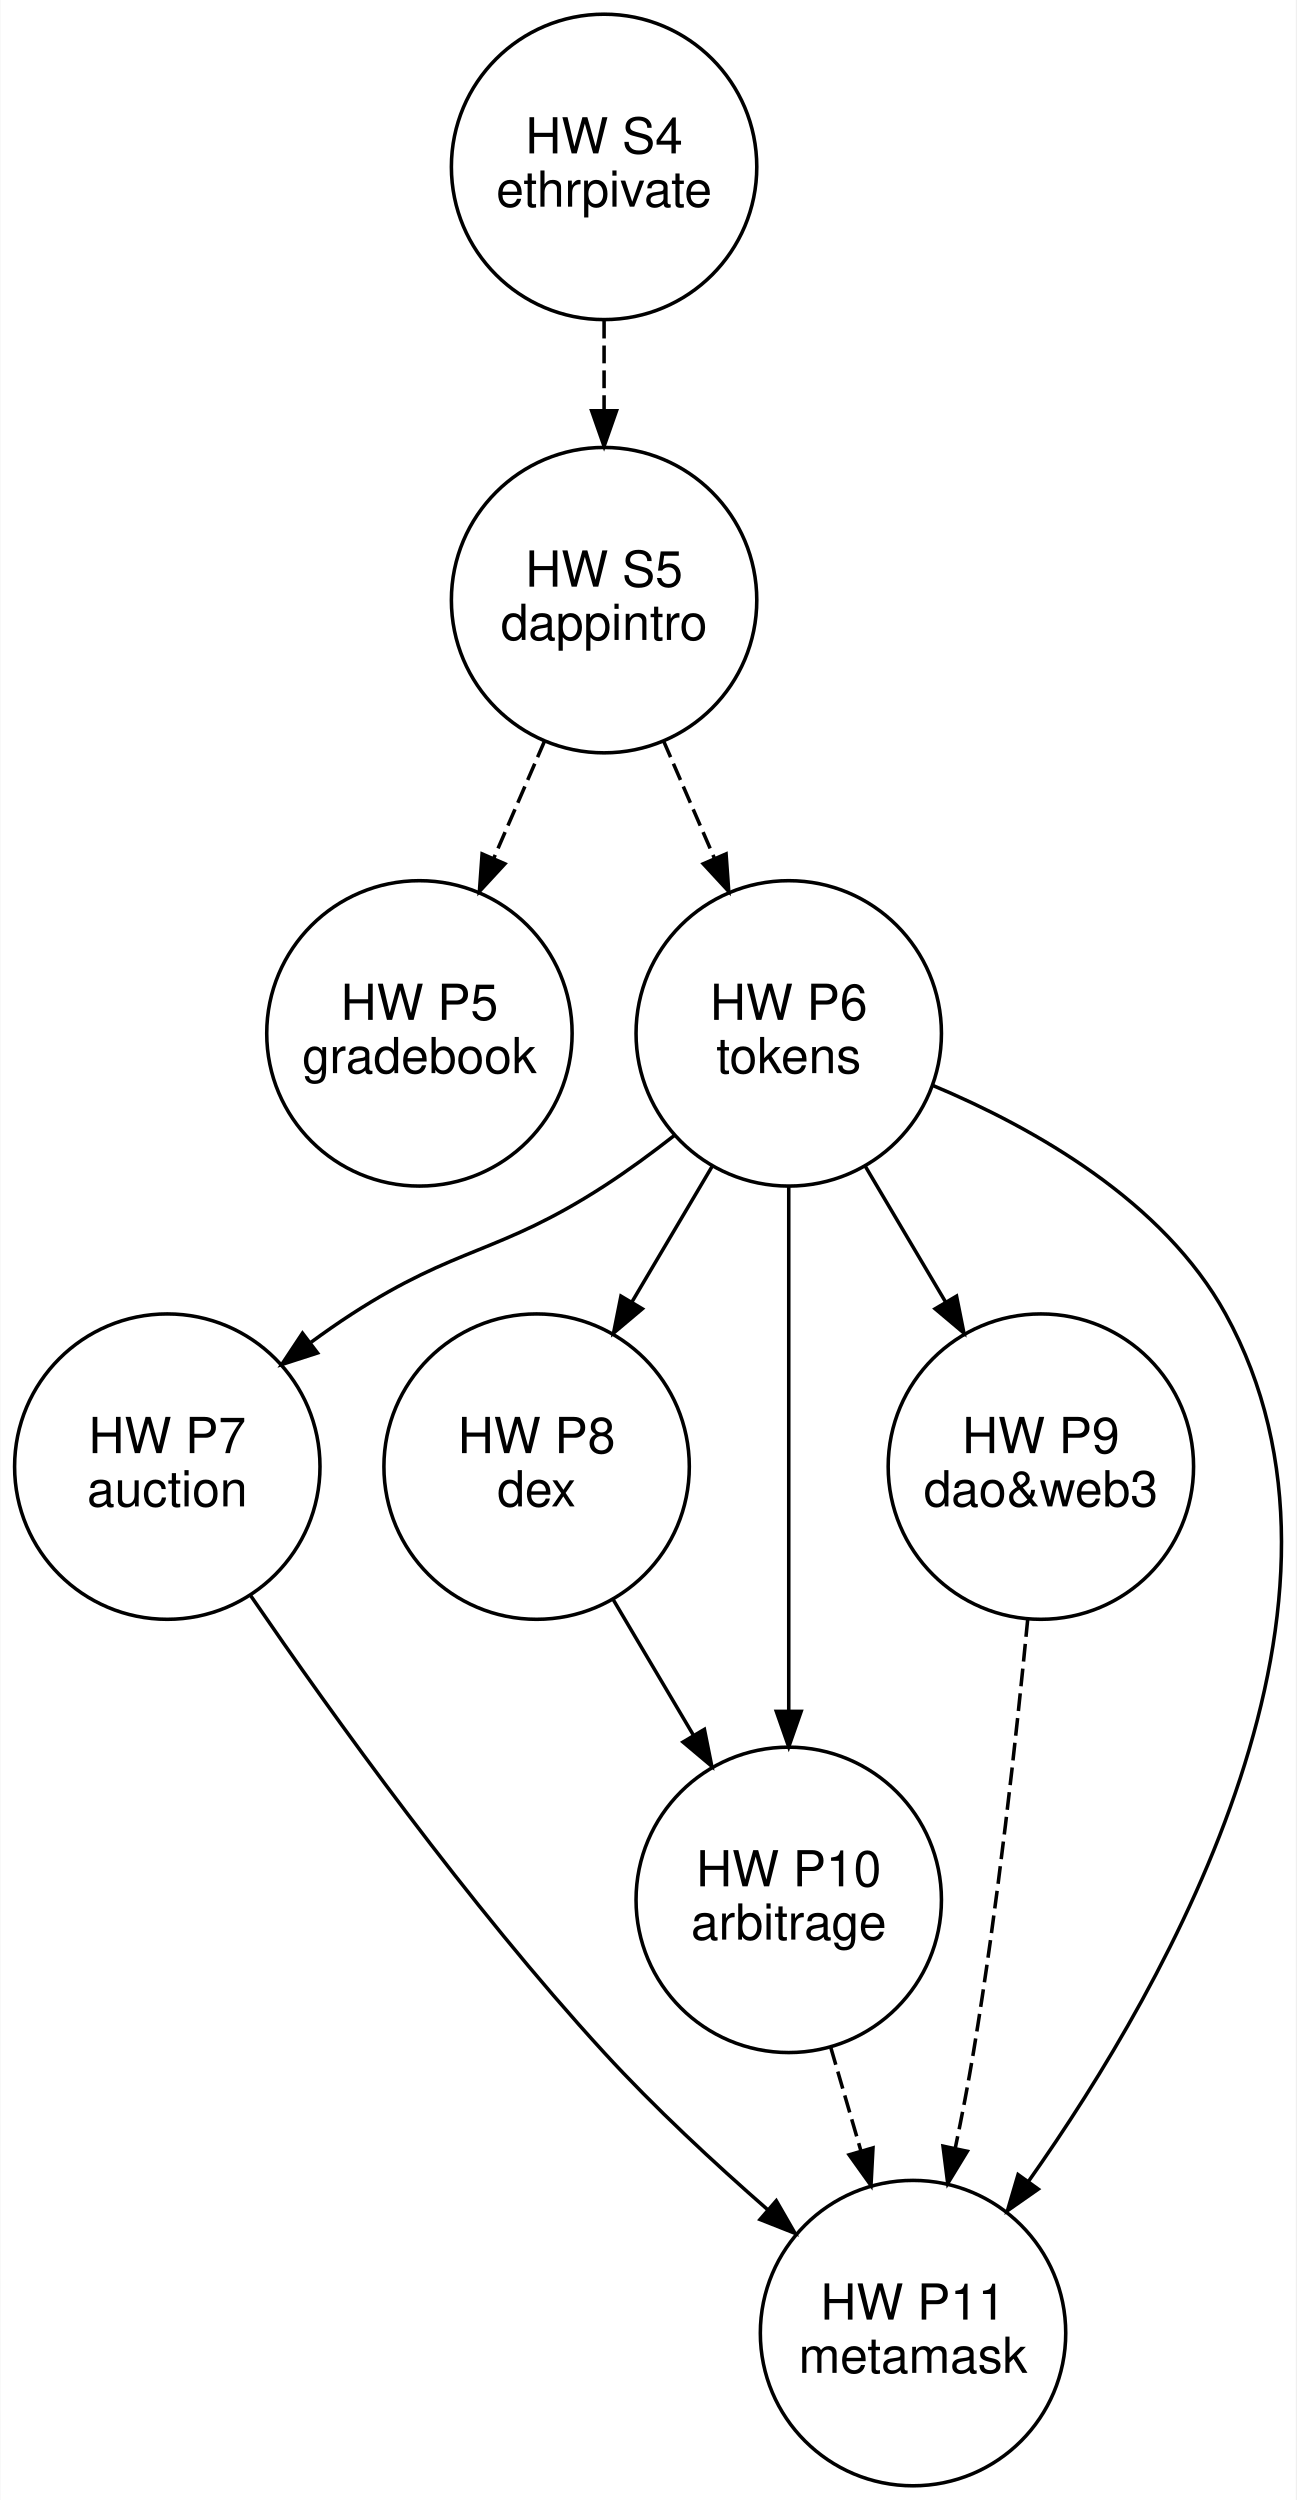
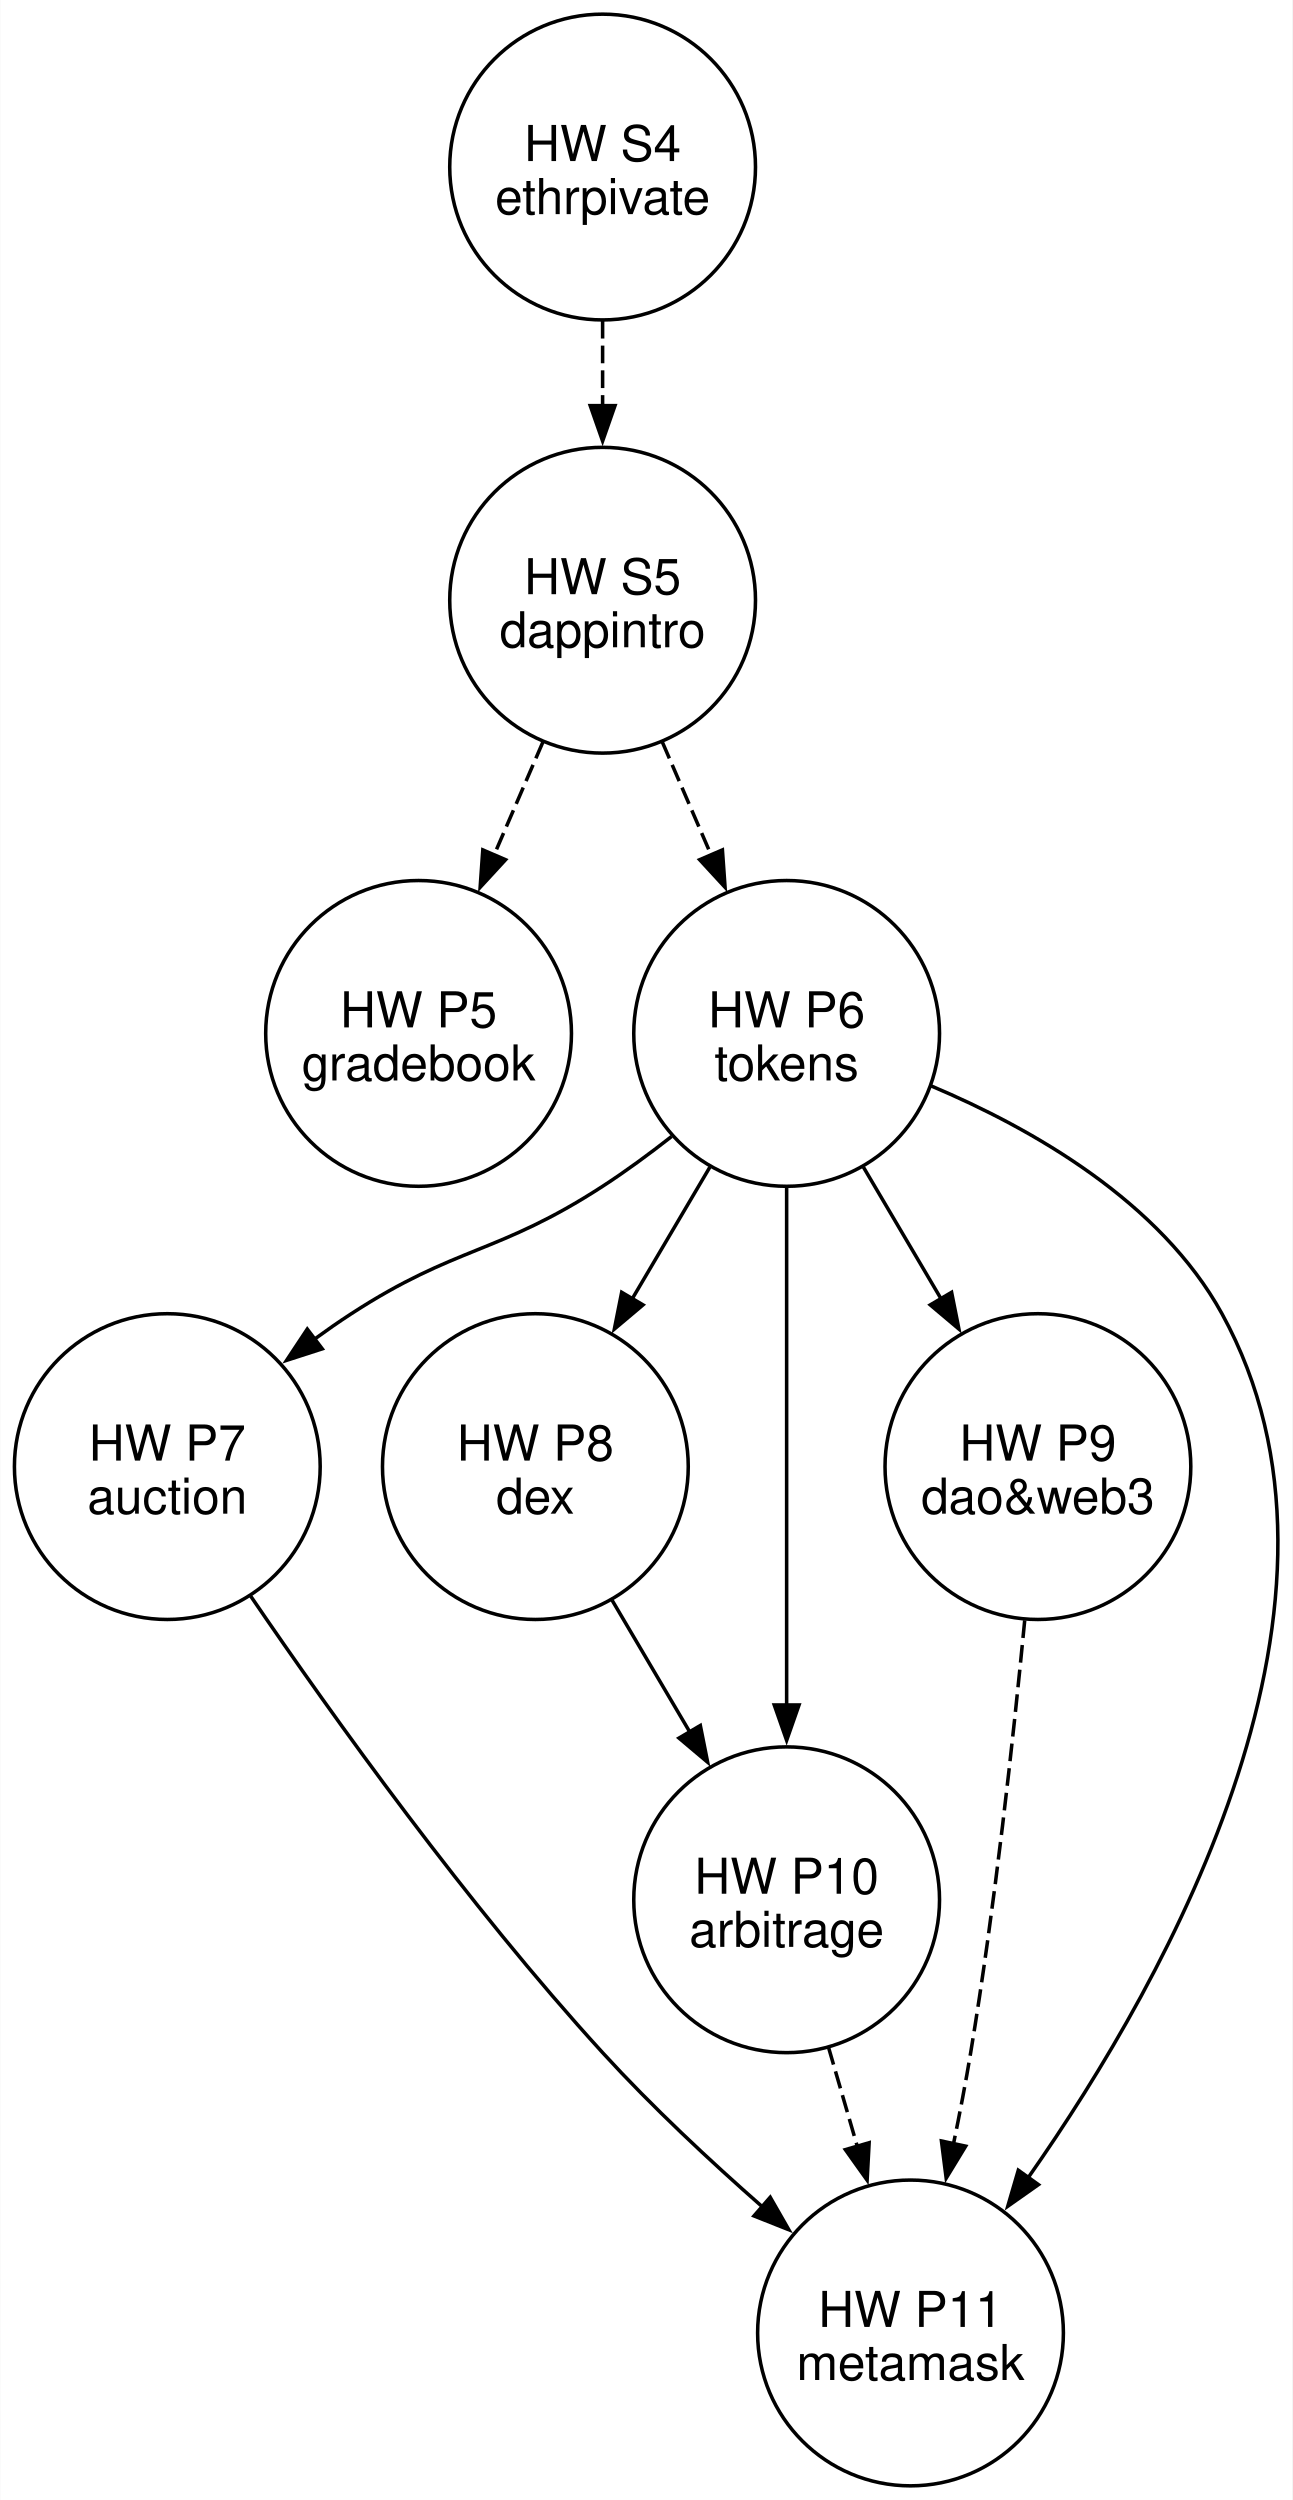
- <svg xmlns="http://www.w3.org/2000/svg" width="365pt" height="704pt" viewBox="0.00 0.00 364.78 704.00">
-   <g id="graph0" class="graph" transform="scale(1 1) rotate(0) translate(4 700)">
-     <polygon fill="white" stroke="transparent" points="-4,4 -4,-700 360.78,-700 360.78,4 -4,4" />
+ <svg xmlns="http://www.w3.org/2000/svg" width="365pt" height="706pt" viewBox="0.00 0.00 365.06 706.40">
+   <g id="graph0" class="graph" transform="scale(1 1) rotate(0) translate(4 702.4)">
+     <polygon fill="white" stroke="none" points="-4,4 -4,-702.4 361.06,-702.4 361.06,4 -4,4" />
    <g id="node1" class="node">
-       <ellipse fill="none" stroke="black" cx="166" cy="-653" rx="43" ry="43" />
-       <text text-anchor="middle" x="166" y="-656.8" font-family="Helvetica,sans-Serif" font-size="14.00">HW S4</text>
-       <text text-anchor="middle" x="166" y="-641.8" font-family="Helvetica,sans-Serif" font-size="14.00">ethrpivate</text>
+       <ellipse fill="none" stroke="black" cx="166.2" cy="-655.2" rx="43.2" ry="43.2" />
+       <text text-anchor="middle" x="166.2" y="-656.9" font-family="Helvetica,sans-Serif" font-size="14.00">HW S4</text>
+       <text text-anchor="middle" x="166.2" y="-641.9" font-family="Helvetica,sans-Serif" font-size="14.00">ethrpivate</text>
    </g>
    <g id="node2" class="node">
-       <ellipse fill="none" stroke="black" cx="166" cy="-531" rx="43" ry="43" />
-       <text text-anchor="middle" x="166" y="-534.8" font-family="Helvetica,sans-Serif" font-size="14.00">HW S5</text>
-       <text text-anchor="middle" x="166" y="-519.8" font-family="Helvetica,sans-Serif" font-size="14.00">dappintro</text>
+       <ellipse fill="none" stroke="black" cx="166.2" cy="-532.8" rx="43.2" ry="43.2" />
+       <text text-anchor="middle" x="166.2" y="-534.5" font-family="Helvetica,sans-Serif" font-size="14.00">HW S5</text>
+       <text text-anchor="middle" x="166.2" y="-519.5" font-family="Helvetica,sans-Serif" font-size="14.00">dappintro</text>
    </g>
    <g id="edge1" class="edge">
-       <path fill="none" stroke="black" stroke-dasharray="5,2" d="M166,-609.69C166,-601.54 166,-592.9 166,-584.47" />
-       <polygon fill="black" stroke="black" points="169.5,-584.33 166,-574.33 162.5,-584.33 169.5,-584.33" />
+       <path fill="none" stroke="black" stroke-dasharray="5,2" d="M166.2,-611.75C166.2,-603.93 166.2,-595.67 166.2,-587.56" />
+       <polygon fill="black" stroke="black" points="169.7,-587.78 166.2,-577.78 162.7,-587.78 169.7,-587.78" />
    </g>
    <g id="node3" class="node">
-       <ellipse fill="none" stroke="black" cx="114" cy="-409" rx="43" ry="43" />
-       <text text-anchor="middle" x="114" y="-412.8" font-family="Helvetica,sans-Serif" font-size="14.00">HW P5</text>
-       <text text-anchor="middle" x="114" y="-397.8" font-family="Helvetica,sans-Serif" font-size="14.00">gradebook</text>
+       <ellipse fill="none" stroke="black" cx="114.2" cy="-410.4" rx="43.2" ry="43.2" />
+       <text text-anchor="middle" x="114.2" y="-412.1" font-family="Helvetica,sans-Serif" font-size="14.00">HW P5</text>
+       <text text-anchor="middle" x="114.2" y="-397.1" font-family="Helvetica,sans-Serif" font-size="14.00">gradebook</text>
    </g>
    <g id="edge2" class="edge">
-       <path fill="none" stroke="black" stroke-dasharray="5,2" d="M149.26,-491.37C144.71,-480.88 139.73,-469.38 134.98,-458.42" />
-       <polygon fill="black" stroke="black" points="138.07,-456.75 130.89,-448.97 131.65,-459.54 138.07,-456.75" />
+       <path fill="none" stroke="black" stroke-dasharray="5,2" d="M149.32,-492.71C144.91,-482.51 140.11,-471.39 135.51,-460.74" />
+       <polygon fill="black" stroke="black" points="138.78,-459.48 131.6,-451.68 132.35,-462.25 138.78,-459.48" />
    </g>
    <g id="node4" class="node">
-       <ellipse fill="none" stroke="black" cx="218" cy="-409" rx="43" ry="43" />
-       <text text-anchor="middle" x="218" y="-412.8" font-family="Helvetica,sans-Serif" font-size="14.00">HW P6</text>
-       <text text-anchor="middle" x="218" y="-397.8" font-family="Helvetica,sans-Serif" font-size="14.00">tokens</text>
+       <ellipse fill="none" stroke="black" cx="218.2" cy="-410.4" rx="43.2" ry="43.2" />
+       <text text-anchor="middle" x="218.2" y="-412.1" font-family="Helvetica,sans-Serif" font-size="14.00">HW P6</text>
+       <text text-anchor="middle" x="218.2" y="-397.1" font-family="Helvetica,sans-Serif" font-size="14.00">tokens</text>
    </g>
    <g id="edge3" class="edge">
-       <path fill="none" stroke="black" stroke-dasharray="5,2" d="M182.74,-491.37C187.29,-480.88 192.27,-469.38 197.02,-458.42" />
-       <polygon fill="black" stroke="black" points="200.35,-459.54 201.11,-448.97 193.93,-456.75 200.35,-459.54" />
+       <path fill="none" stroke="black" stroke-dasharray="5,2" d="M183.08,-492.71C187.49,-482.51 192.29,-471.39 196.89,-460.74" />
+       <polygon fill="black" stroke="black" points="200.05,-462.25 200.8,-451.68 193.62,-459.48 200.05,-462.25" />
    </g>
    <g id="node5" class="node">
-       <ellipse fill="none" stroke="black" cx="43" cy="-287" rx="43" ry="43" />
-       <text text-anchor="middle" x="43" y="-290.8" font-family="Helvetica,sans-Serif" font-size="14.00">HW P7</text>
-       <text text-anchor="middle" x="43" y="-275.8" font-family="Helvetica,sans-Serif" font-size="14.00">auction</text>
+       <ellipse fill="none" stroke="black" cx="43.2" cy="-288" rx="43.2" ry="43.2" />
+       <text text-anchor="middle" x="43.2" y="-289.7" font-family="Helvetica,sans-Serif" font-size="14.00">HW P7</text>
+       <text text-anchor="middle" x="43.2" y="-274.7" font-family="Helvetica,sans-Serif" font-size="14.00">auction</text>
    </g>
    <g id="edge4" class="edge">
-       <path fill="none" stroke="black" d="M185.78,-380.25C179.4,-375.26 172.63,-370.29 166,-366 136.3,-346.78 124.7,-349.22 95,-330 91.17,-327.52 87.29,-324.81 83.47,-322.01" />
-       <polygon fill="black" stroke="black" points="85.3,-319.01 75.22,-315.75 81.07,-324.58 85.3,-319.01" />
+       <path fill="none" stroke="black" d="M185.71,-381.29C179.41,-376.35 172.74,-371.44 166.2,-367.2 136.52,-347.94 124.88,-350.46 95.2,-331.2 91.73,-328.95 88.22,-326.51 84.74,-323.97" />
+       <polygon fill="black" stroke="black" points="86.98,-321.28 76.9,-318.02 82.75,-326.85 86.98,-321.28" />
    </g>
    <g id="node6" class="node">
-       <ellipse fill="none" stroke="black" cx="147" cy="-287" rx="43" ry="43" />
-       <text text-anchor="middle" x="147" y="-290.8" font-family="Helvetica,sans-Serif" font-size="14.00">HW P8</text>
-       <text text-anchor="middle" x="147" y="-275.8" font-family="Helvetica,sans-Serif" font-size="14.00">dex</text>
+       <ellipse fill="none" stroke="black" cx="147.2" cy="-288" rx="43.2" ry="43.2" />
+       <text text-anchor="middle" x="147.2" y="-289.7" font-family="Helvetica,sans-Serif" font-size="14.00">HW P8</text>
+       <text text-anchor="middle" x="147.2" y="-274.7" font-family="Helvetica,sans-Serif" font-size="14.00">dex</text>
    </g>
    <g id="edge5" class="edge">
-       <path fill="none" stroke="black" d="M196.5,-371.67C189.34,-359.56 181.27,-345.93 173.76,-333.23" />
-       <polygon fill="black" stroke="black" points="176.77,-331.44 168.67,-324.62 170.75,-335.01 176.77,-331.44" />
+       <path fill="none" stroke="black" d="M196.51,-372.62C189.56,-360.84 181.77,-347.63 174.48,-335.26" />
+       <polygon fill="black" stroke="black" points="177.62,-333.69 169.52,-326.86 171.59,-337.25 177.62,-333.69" />
    </g>
    <g id="node7" class="node">
-       <ellipse fill="none" stroke="black" cx="289" cy="-287" rx="43" ry="43" />
-       <text text-anchor="middle" x="289" y="-290.8" font-family="Helvetica,sans-Serif" font-size="14.00">HW P9</text>
-       <text text-anchor="middle" x="289" y="-275.8" font-family="Helvetica,sans-Serif" font-size="14.00">dao&amp;web3</text>
+       <ellipse fill="none" stroke="black" cx="289.2" cy="-288" rx="43.2" ry="43.2" />
+       <text text-anchor="middle" x="289.2" y="-289.7" font-family="Helvetica,sans-Serif" font-size="14.00">HW P9</text>
+       <text text-anchor="middle" x="289.2" y="-274.7" font-family="Helvetica,sans-Serif" font-size="14.00">dao&amp;web3</text>
    </g>
    <g id="edge6" class="edge">
-       <path fill="none" stroke="black" d="M239.5,-371.67C246.66,-359.56 254.73,-345.93 262.24,-333.23" />
-       <polygon fill="black" stroke="black" points="265.25,-335.01 267.33,-324.62 259.23,-331.44 265.25,-335.01" />
+       <path fill="none" stroke="black" d="M239.89,-372.62C246.84,-360.84 254.63,-347.63 261.92,-335.26" />
+       <polygon fill="black" stroke="black" points="264.81,-337.25 266.88,-326.86 258.78,-333.69 264.81,-337.25" />
    </g>
    <g id="node8" class="node">
-       <ellipse fill="none" stroke="black" cx="218" cy="-165" rx="43" ry="43" />
-       <text text-anchor="middle" x="218" y="-168.8" font-family="Helvetica,sans-Serif" font-size="14.00">HW P10</text>
-       <text text-anchor="middle" x="218" y="-153.8" font-family="Helvetica,sans-Serif" font-size="14.00">arbitrage</text>
+       <ellipse fill="none" stroke="black" cx="218.2" cy="-165.6" rx="43.2" ry="43.2" />
+       <text text-anchor="middle" x="218.2" y="-167.3" font-family="Helvetica,sans-Serif" font-size="14.00">HW P10</text>
+       <text text-anchor="middle" x="218.2" y="-152.3" font-family="Helvetica,sans-Serif" font-size="14.00">arbitrage</text>
    </g>
    <g id="edge10" class="edge">
-       <path fill="none" stroke="black" d="M218,-365.85C218,-324.85 218,-262.47 218,-218.32" />
-       <polygon fill="black" stroke="black" points="221.5,-218.08 218,-208.08 214.5,-218.08 221.5,-218.08" />
+       <path fill="none" stroke="black" d="M218.2,-366.83C218.2,-326.13 218.2,-264.6 218.2,-220.5" />
+       <polygon fill="black" stroke="black" points="221.7,-220.64 218.2,-210.64 214.7,-220.64 221.7,-220.64" />
    </g>
    <g id="node9" class="node">
-       <ellipse fill="none" stroke="black" cx="253" cy="-43" rx="43" ry="43" />
-       <text text-anchor="middle" x="253" y="-46.8" font-family="Helvetica,sans-Serif" font-size="14.00">HW P11</text>
-       <text text-anchor="middle" x="253" y="-31.8" font-family="Helvetica,sans-Serif" font-size="14.00">metamask</text>
+       <ellipse fill="none" stroke="black" cx="253.2" cy="-43.2" rx="43.2" ry="43.2" />
+       <text text-anchor="middle" x="253.2" y="-44.9" font-family="Helvetica,sans-Serif" font-size="14.00">HW P11</text>
+       <text text-anchor="middle" x="253.2" y="-29.9" font-family="Helvetica,sans-Serif" font-size="14.00">metamask</text>
    </g>
    <g id="edge11" class="edge">
-       <path fill="none" stroke="black" d="M258.55,-394.34C287.24,-382.31 323.57,-361.68 341,-330 385.38,-249.3 326.09,-143.22 285.43,-85.61" />
-       <polygon fill="black" stroke="black" points="288.26,-83.54 279.59,-77.47 282.58,-87.63 288.26,-83.54" />
+       <path fill="none" stroke="black" d="M259.06,-395.55C287.7,-383.46 323.84,-362.81 341.2,-331.2 385.4,-250.72 327.08,-145.07 286.41,-87.02" />
+       <polygon fill="black" stroke="black" points="289.35,-85.11 280.69,-79.01 283.66,-89.18 289.35,-85.11" />
    </g>
    <g id="edge8" class="edge">
-       <path fill="none" stroke="black" d="M66.35,-250.85C89.82,-216.55 127.89,-163.59 166,-122 180.12,-106.59 196.97,-90.95 212.06,-77.76" />
-       <polygon fill="black" stroke="black" points="214.49,-80.28 219.77,-71.1 209.91,-74.99 214.49,-80.28" />
+       <path fill="none" stroke="black" d="M66.76,-251.4C90.24,-216.96 128.19,-164.02 166.2,-122.4 180.05,-107.23 196.54,-91.84 211.42,-78.77" />
+       <polygon fill="black" stroke="black" points="213.56,-81.55 218.82,-72.36 208.97,-76.27 213.56,-81.55" />
    </g>
    <g id="edge7" class="edge">
-       <path fill="none" stroke="black" d="M168.5,-249.67C175.66,-237.56 183.73,-223.93 191.24,-211.23" />
-       <polygon fill="black" stroke="black" points="194.25,-213.01 196.33,-202.62 188.23,-209.44 194.25,-213.01" />
+       <path fill="none" stroke="black" d="M168.89,-250.22C175.84,-238.44 183.63,-225.23 190.92,-212.86" />
+       <polygon fill="black" stroke="black" points="193.81,-214.85 195.88,-204.46 187.78,-211.29 193.81,-214.85" />
    </g>
    <g id="edge9" class="edge">
-       <path fill="none" stroke="black" stroke-dasharray="5,2" d="M285.3,-244.05C282.09,-210.82 276.87,-163.28 270,-122 268.54,-113.26 266.76,-104.02 264.89,-95.07" />
-       <polygon fill="black" stroke="black" points="268.28,-94.19 262.77,-85.14 261.44,-95.65 268.28,-94.19" />
+       <path fill="none" stroke="black" stroke-dasharray="5,2" d="M285.47,-244.55C282.25,-211.22 277.05,-163.69 270.2,-122.4 268.81,-114.01 267.11,-105.17 265.33,-96.56" />
+       <polygon fill="black" stroke="black" points="268.79,-95.98 263.28,-86.93 261.94,-97.44 268.79,-95.98" />
    </g>
    <g id="edge12" class="edge">
-       <path fill="none" stroke="black" stroke-dasharray="5,2" d="M229.85,-123.37C232.56,-114.09 235.47,-104.11 238.28,-94.47" />
-       <polygon fill="black" stroke="black" points="241.72,-95.16 241.16,-84.58 235,-93.2 241.72,-95.16" />
+       <path fill="none" stroke="black" stroke-dasharray="5,2" d="M230.05,-123.84C232.67,-114.82 235.48,-105.14 238.21,-95.75" />
+       <polygon fill="black" stroke="black" points="241.51,-96.95 240.94,-86.37 234.79,-95 241.51,-96.95" />
    </g>
  </g>
</svg>
